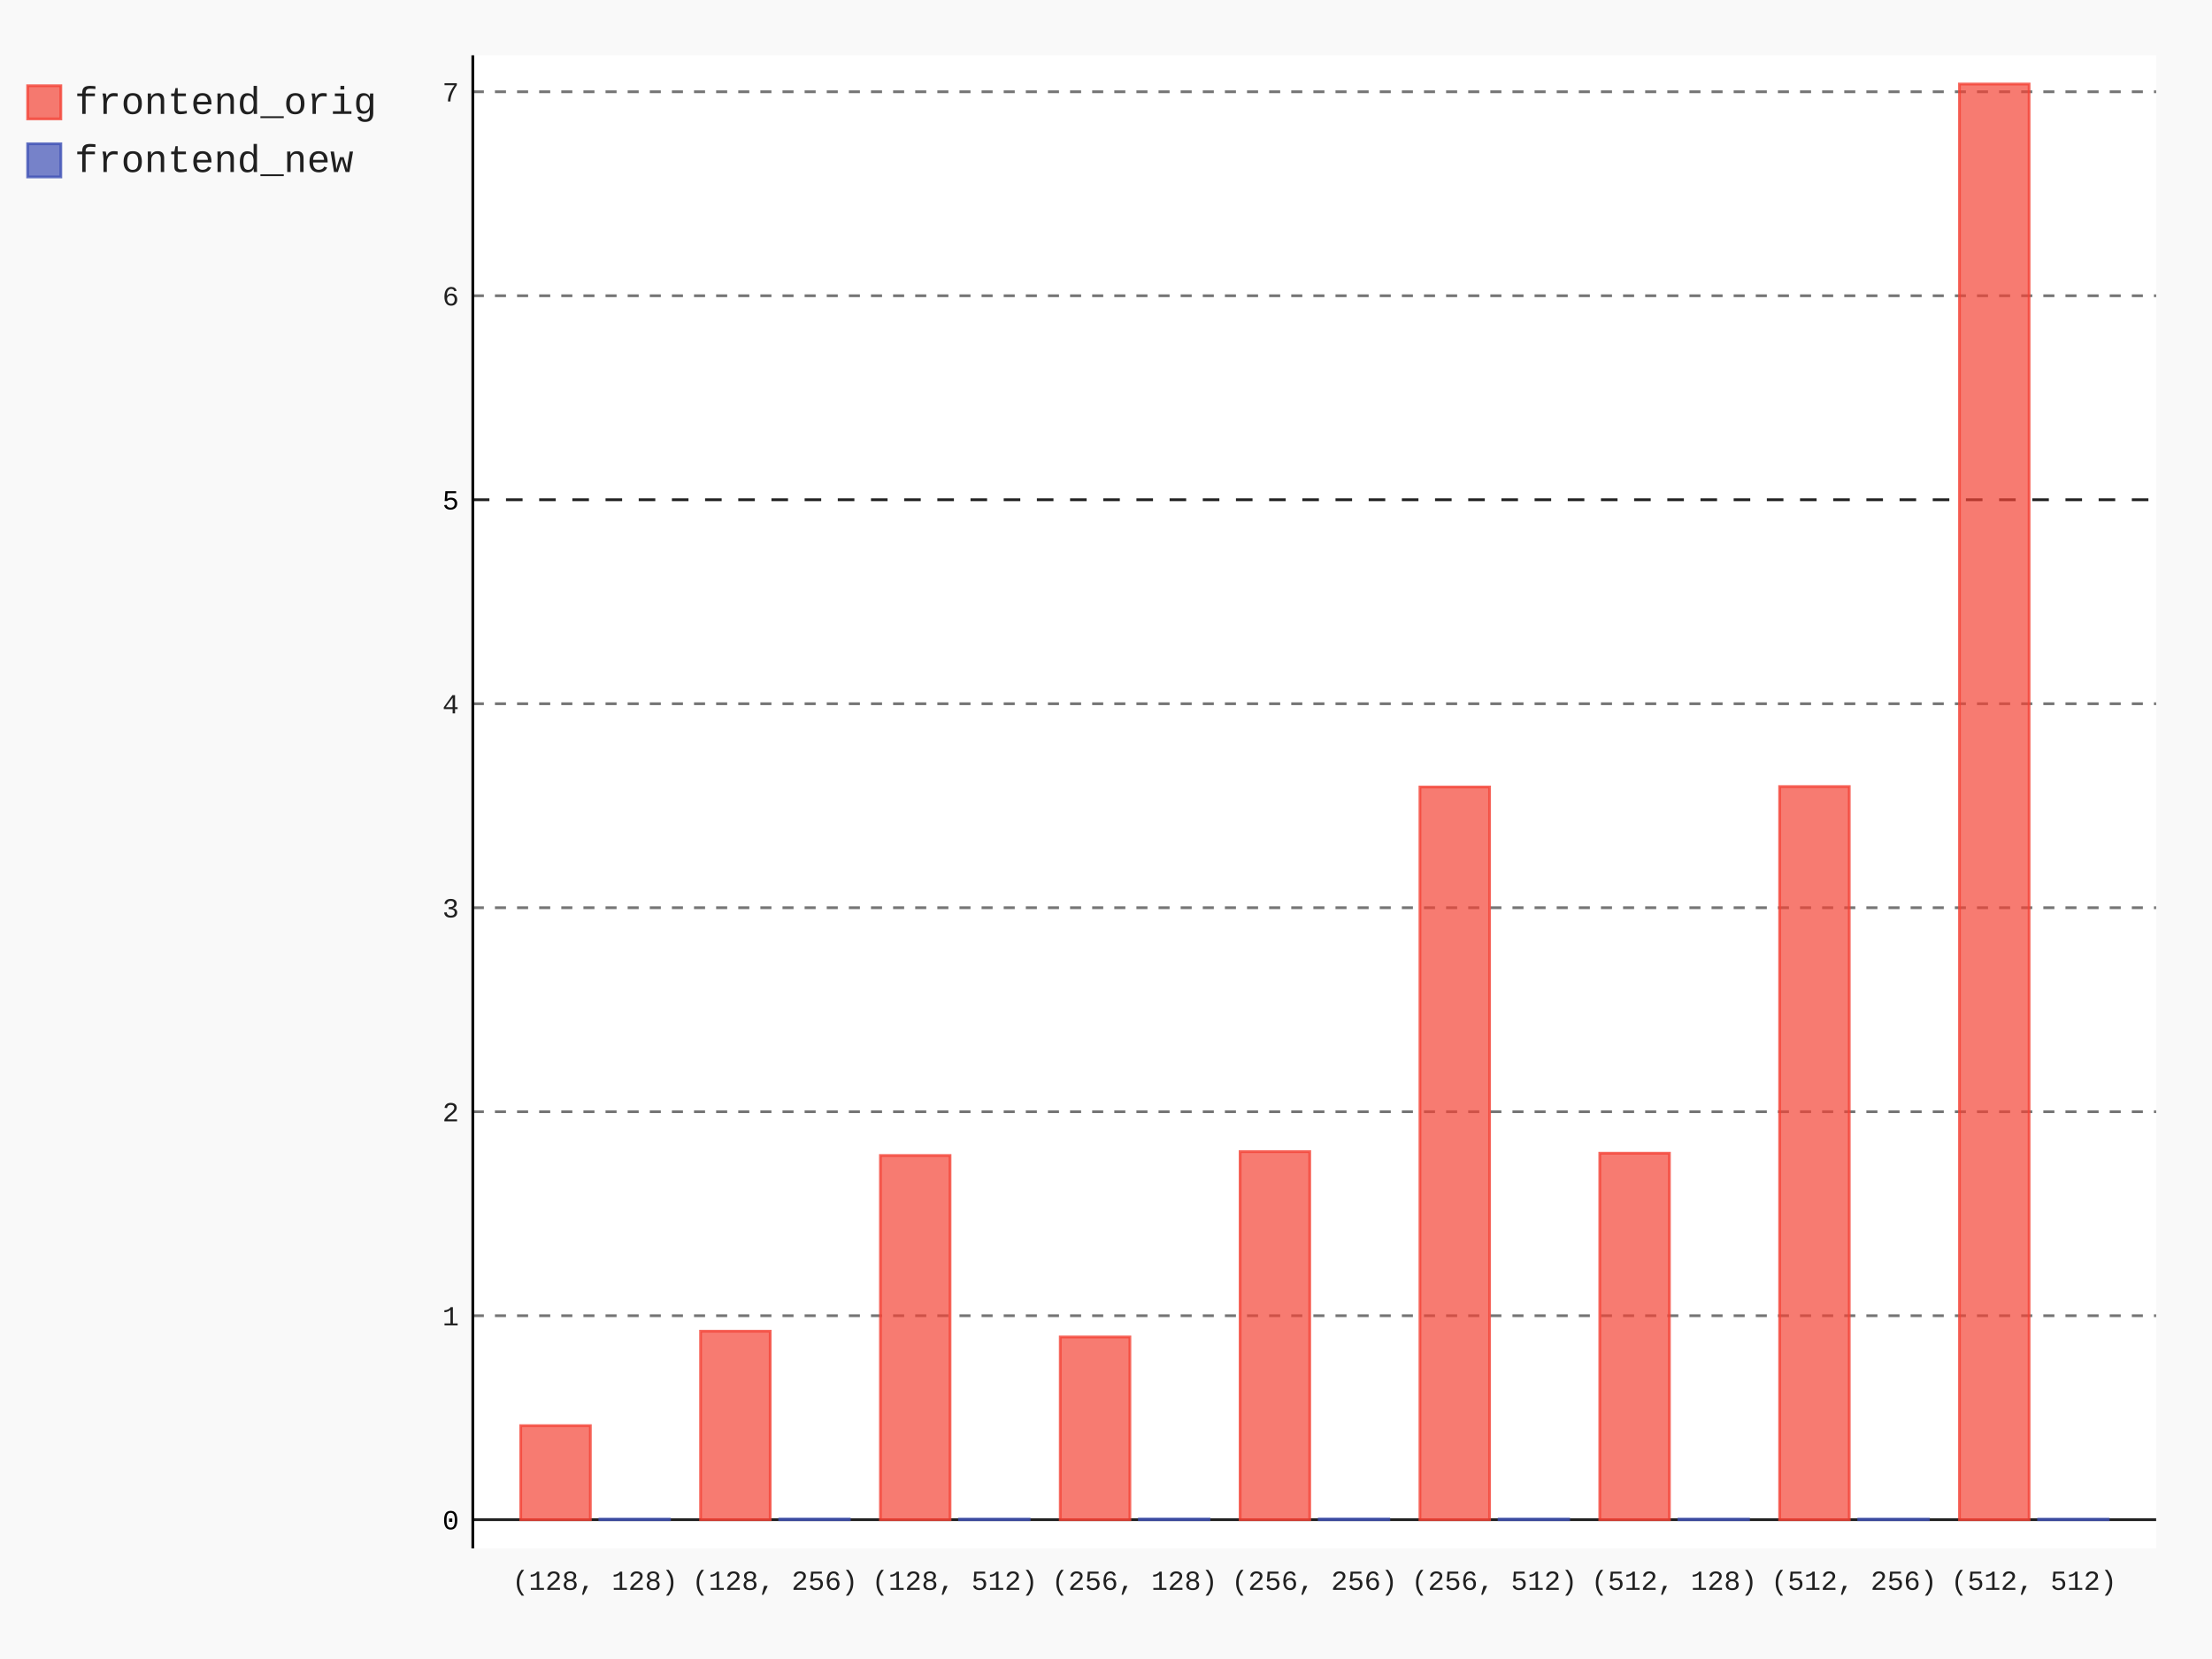
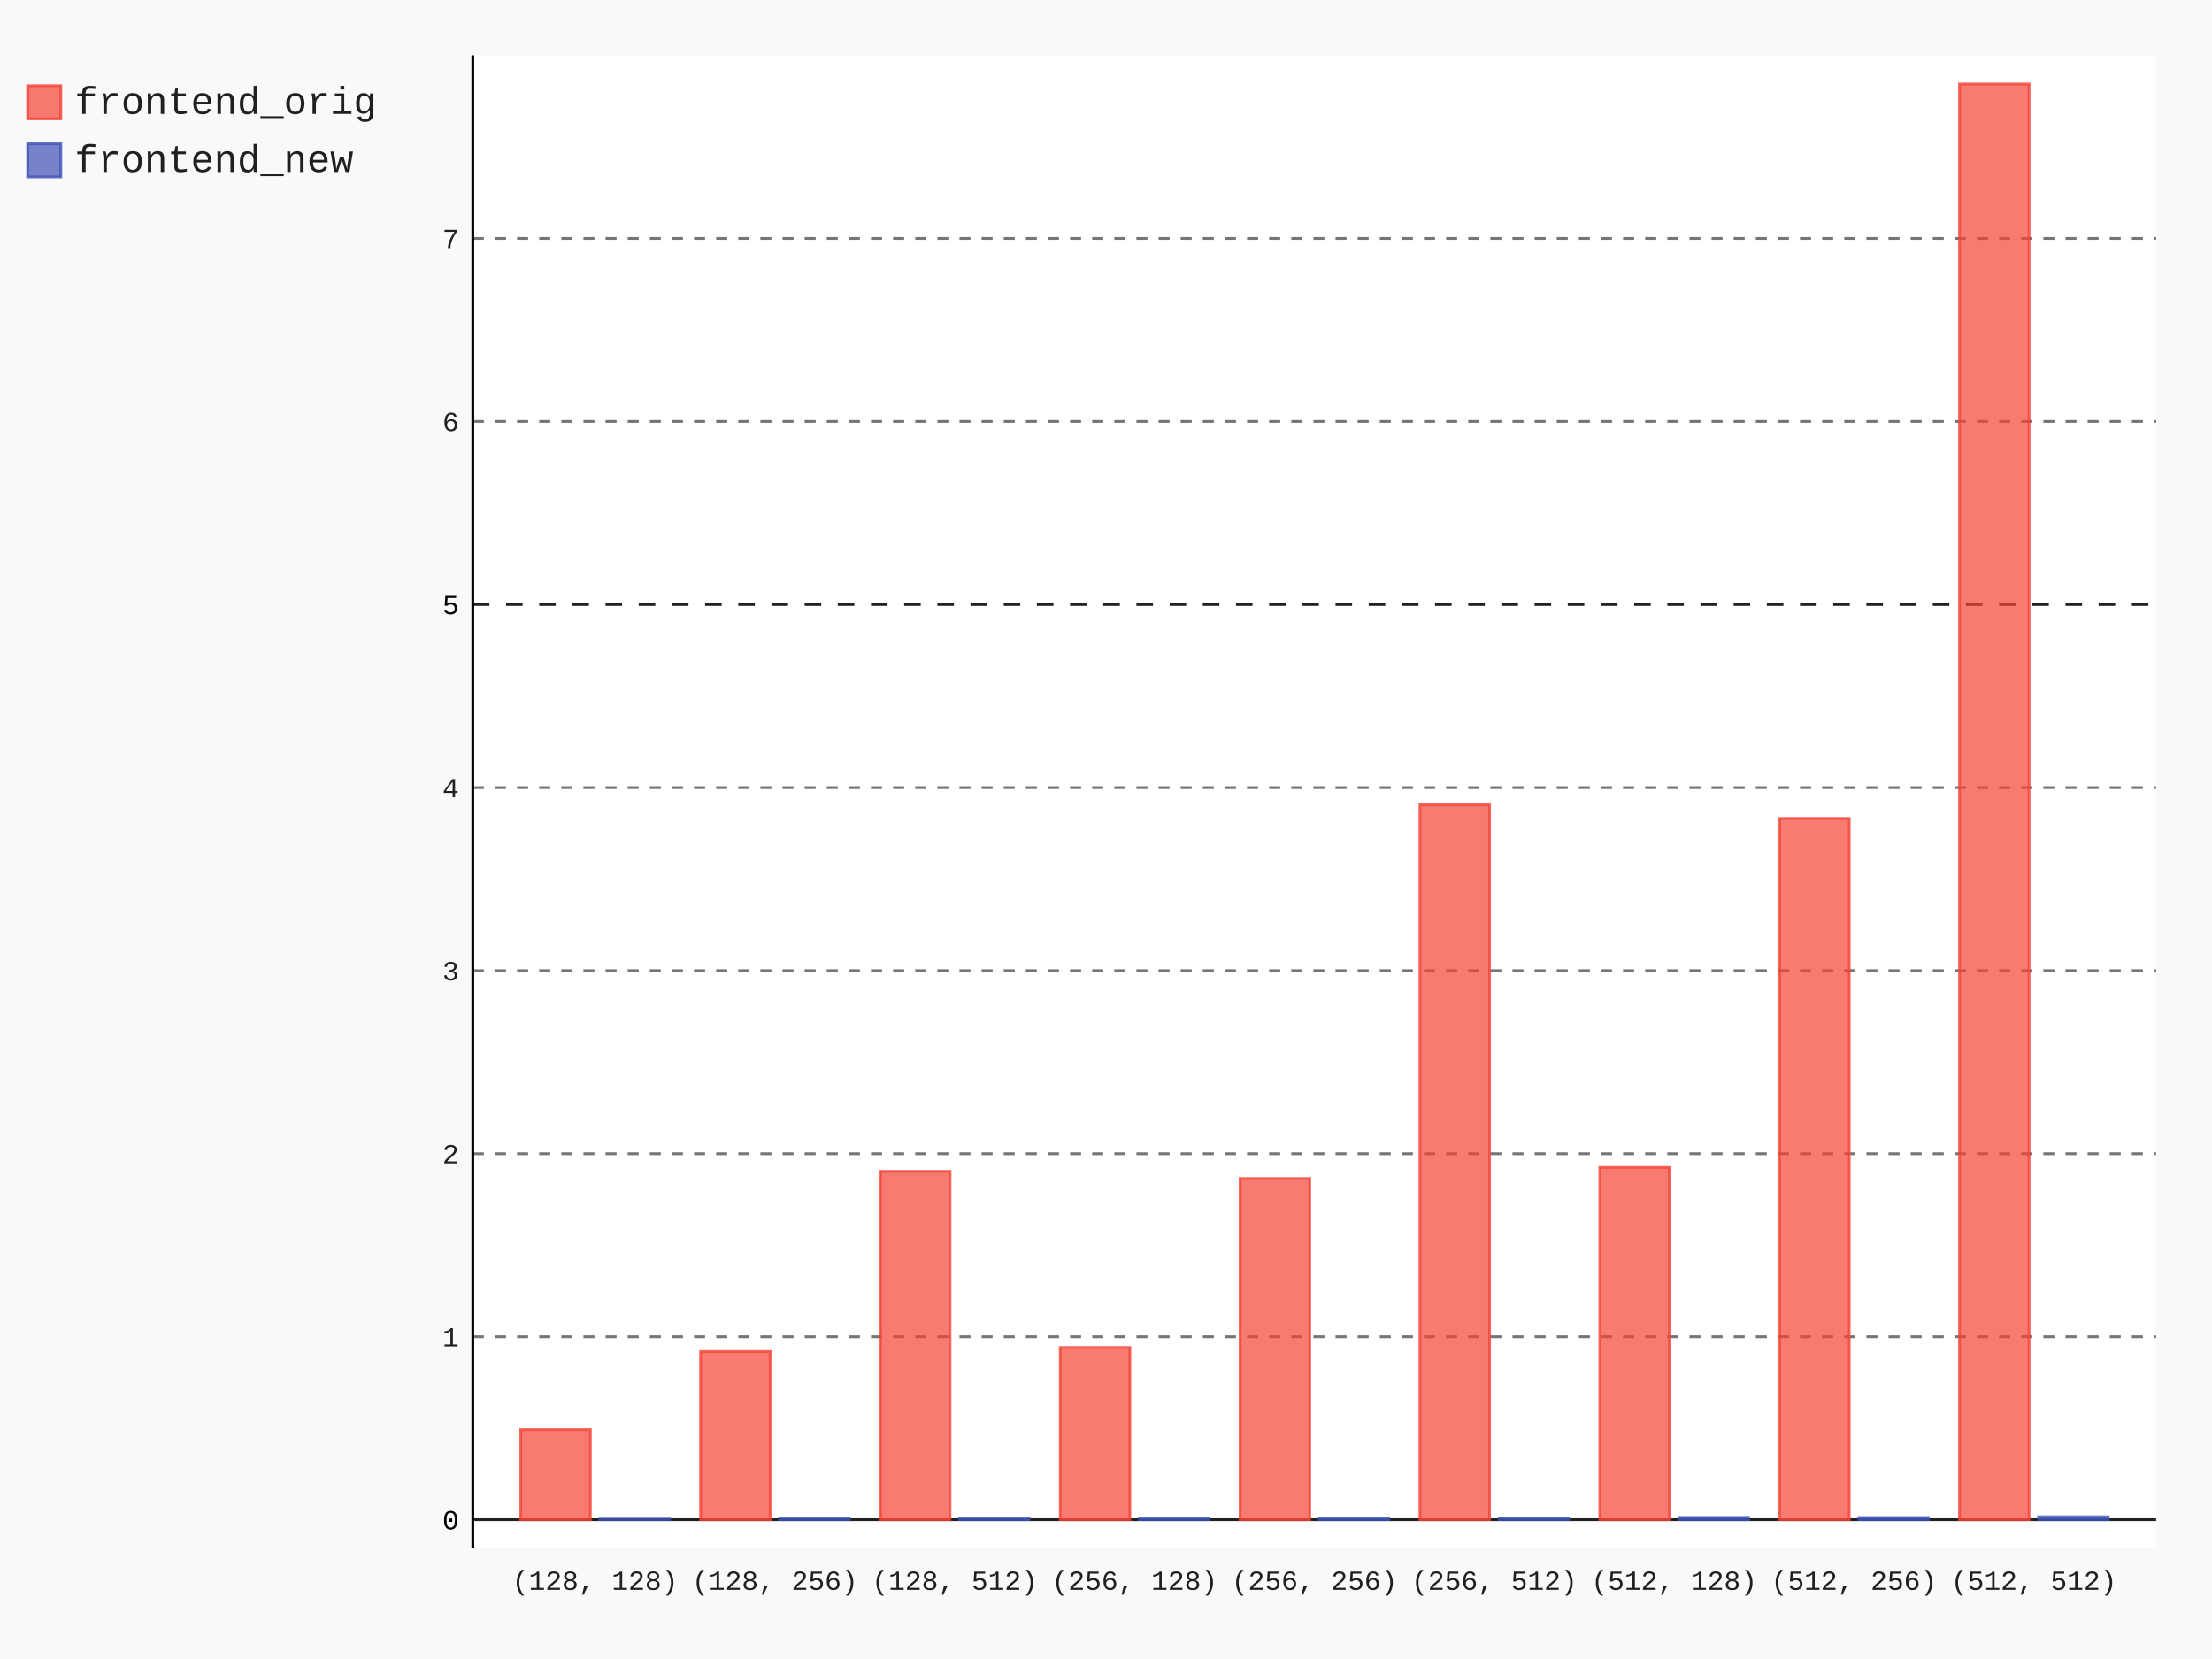
- <svg xmlns="http://www.w3.org/2000/svg" id="chart-f8e5df01-a16a-4068-a84b-239835e40e79" class="pygal-chart" viewBox="0 0 800 600">
+ <svg xmlns="http://www.w3.org/2000/svg" id="chart-2352f08d-d372-4645-b29f-54fc99555f75" class="pygal-chart" viewBox="0 0 800 600">
  <defs>
-     <style type="text/css">#chart-f8e5df01-a16a-4068-a84b-239835e40e79{-webkit-user-select:none;-webkit-font-smoothing:antialiased;font-family:Consolas,"Liberation Mono",Menlo,Courier,monospace}#chart-f8e5df01-a16a-4068-a84b-239835e40e79 .title{font-family:Consolas,"Liberation Mono",Menlo,Courier,monospace;font-size:16px}#chart-f8e5df01-a16a-4068-a84b-239835e40e79 .legends .legend text{font-family:Consolas,"Liberation Mono",Menlo,Courier,monospace;font-size:14px}#chart-f8e5df01-a16a-4068-a84b-239835e40e79 .axis text{font-family:Consolas,"Liberation Mono",Menlo,Courier,monospace;font-size:10px}#chart-f8e5df01-a16a-4068-a84b-239835e40e79 .axis text.major{font-family:Consolas,"Liberation Mono",Menlo,Courier,monospace;font-size:10px}#chart-f8e5df01-a16a-4068-a84b-239835e40e79 .text-overlay text.value{font-family:Consolas,"Liberation Mono",Menlo,Courier,monospace;font-size:16px}#chart-f8e5df01-a16a-4068-a84b-239835e40e79 .text-overlay text.label{font-family:Consolas,"Liberation Mono",Menlo,Courier,monospace;font-size:10px}#chart-f8e5df01-a16a-4068-a84b-239835e40e79 .tooltip{font-family:Consolas,"Liberation Mono",Menlo,Courier,monospace;font-size:14px}#chart-f8e5df01-a16a-4068-a84b-239835e40e79 text.no_data{font-family:Consolas,"Liberation Mono",Menlo,Courier,monospace;font-size:64px}
- #chart-f8e5df01-a16a-4068-a84b-239835e40e79{background-color:rgba(249,249,249,1)}#chart-f8e5df01-a16a-4068-a84b-239835e40e79 path,#chart-f8e5df01-a16a-4068-a84b-239835e40e79 line,#chart-f8e5df01-a16a-4068-a84b-239835e40e79 rect,#chart-f8e5df01-a16a-4068-a84b-239835e40e79 circle{-webkit-transition:150ms;-moz-transition:150ms;transition:150ms}#chart-f8e5df01-a16a-4068-a84b-239835e40e79 .graph &gt; .background{fill:rgba(249,249,249,1)}#chart-f8e5df01-a16a-4068-a84b-239835e40e79 .plot &gt; .background{fill:rgba(255,255,255,1)}#chart-f8e5df01-a16a-4068-a84b-239835e40e79 .graph{fill:rgba(0,0,0,.87)}#chart-f8e5df01-a16a-4068-a84b-239835e40e79 text.no_data{fill:rgba(0,0,0,1)}#chart-f8e5df01-a16a-4068-a84b-239835e40e79 .title{fill:rgba(0,0,0,1)}#chart-f8e5df01-a16a-4068-a84b-239835e40e79 .legends .legend text{fill:rgba(0,0,0,.87)}#chart-f8e5df01-a16a-4068-a84b-239835e40e79 .legends .legend:hover text{fill:rgba(0,0,0,1)}#chart-f8e5df01-a16a-4068-a84b-239835e40e79 .axis .line{stroke:rgba(0,0,0,1)}#chart-f8e5df01-a16a-4068-a84b-239835e40e79 .axis .guide.line{stroke:rgba(0,0,0,.54)}#chart-f8e5df01-a16a-4068-a84b-239835e40e79 .axis .major.line{stroke:rgba(0,0,0,.87)}#chart-f8e5df01-a16a-4068-a84b-239835e40e79 .axis text.major{fill:rgba(0,0,0,1)}#chart-f8e5df01-a16a-4068-a84b-239835e40e79 .axis.y .guides:hover .guide.line,#chart-f8e5df01-a16a-4068-a84b-239835e40e79 .line-graph .axis.x .guides:hover .guide.line,#chart-f8e5df01-a16a-4068-a84b-239835e40e79 .stackedline-graph .axis.x .guides:hover .guide.line,#chart-f8e5df01-a16a-4068-a84b-239835e40e79 .xy-graph .axis.x .guides:hover .guide.line{stroke:rgba(0,0,0,1)}#chart-f8e5df01-a16a-4068-a84b-239835e40e79 .axis .guides:hover text{fill:rgba(0,0,0,1)}#chart-f8e5df01-a16a-4068-a84b-239835e40e79 .reactive{fill-opacity:.7;stroke-opacity:.8}#chart-f8e5df01-a16a-4068-a84b-239835e40e79 .ci{stroke:rgba(0,0,0,.87)}#chart-f8e5df01-a16a-4068-a84b-239835e40e79 .reactive.active,#chart-f8e5df01-a16a-4068-a84b-239835e40e79 .active .reactive{fill-opacity:.8;stroke-opacity:.9;stroke-width:4}#chart-f8e5df01-a16a-4068-a84b-239835e40e79 .ci .reactive.active{stroke-width:1.5}#chart-f8e5df01-a16a-4068-a84b-239835e40e79 .series text{fill:rgba(0,0,0,1)}#chart-f8e5df01-a16a-4068-a84b-239835e40e79 .tooltip rect{fill:rgba(255,255,255,1);stroke:rgba(0,0,0,1);-webkit-transition:opacity 150ms;-moz-transition:opacity 150ms;transition:opacity 150ms}#chart-f8e5df01-a16a-4068-a84b-239835e40e79 .tooltip .label{fill:rgba(0,0,0,.87)}#chart-f8e5df01-a16a-4068-a84b-239835e40e79 .tooltip .label{fill:rgba(0,0,0,.87)}#chart-f8e5df01-a16a-4068-a84b-239835e40e79 .tooltip .legend{font-size:.8em;fill:rgba(0,0,0,.54)}#chart-f8e5df01-a16a-4068-a84b-239835e40e79 .tooltip .x_label{font-size:.6em;fill:rgba(0,0,0,1)}#chart-f8e5df01-a16a-4068-a84b-239835e40e79 .tooltip .xlink{font-size:.5em;text-decoration:underline}#chart-f8e5df01-a16a-4068-a84b-239835e40e79 .tooltip .value{font-size:1.5em}#chart-f8e5df01-a16a-4068-a84b-239835e40e79 .bound{font-size:.5em}#chart-f8e5df01-a16a-4068-a84b-239835e40e79 .max-value{font-size:.75em;fill:rgba(0,0,0,.54)}#chart-f8e5df01-a16a-4068-a84b-239835e40e79 .map-element{fill:rgba(255,255,255,1);stroke:rgba(0,0,0,.54) !important}#chart-f8e5df01-a16a-4068-a84b-239835e40e79 .map-element .reactive{fill-opacity:inherit;stroke-opacity:inherit}#chart-f8e5df01-a16a-4068-a84b-239835e40e79 .color-0,#chart-f8e5df01-a16a-4068-a84b-239835e40e79 .color-0 a:visited{stroke:#F44336;fill:#F44336}#chart-f8e5df01-a16a-4068-a84b-239835e40e79 .color-1,#chart-f8e5df01-a16a-4068-a84b-239835e40e79 .color-1 a:visited{stroke:#3F51B5;fill:#3F51B5}#chart-f8e5df01-a16a-4068-a84b-239835e40e79 .text-overlay .color-0 text{fill:black}#chart-f8e5df01-a16a-4068-a84b-239835e40e79 .text-overlay .color-1 text{fill:black}
- #chart-f8e5df01-a16a-4068-a84b-239835e40e79 text.no_data{text-anchor:middle}#chart-f8e5df01-a16a-4068-a84b-239835e40e79 .guide.line{fill:none}#chart-f8e5df01-a16a-4068-a84b-239835e40e79 .centered{text-anchor:middle}#chart-f8e5df01-a16a-4068-a84b-239835e40e79 .title{text-anchor:middle}#chart-f8e5df01-a16a-4068-a84b-239835e40e79 .legends .legend text{fill-opacity:1}#chart-f8e5df01-a16a-4068-a84b-239835e40e79 .axis.x text{text-anchor:middle}#chart-f8e5df01-a16a-4068-a84b-239835e40e79 .axis.x:not(.web) text[transform]{text-anchor:start}#chart-f8e5df01-a16a-4068-a84b-239835e40e79 .axis.x:not(.web) text[transform].backwards{text-anchor:end}#chart-f8e5df01-a16a-4068-a84b-239835e40e79 .axis.y text{text-anchor:end}#chart-f8e5df01-a16a-4068-a84b-239835e40e79 .axis.y text[transform].backwards{text-anchor:start}#chart-f8e5df01-a16a-4068-a84b-239835e40e79 .axis.y2 text{text-anchor:start}#chart-f8e5df01-a16a-4068-a84b-239835e40e79 .axis.y2 text[transform].backwards{text-anchor:end}#chart-f8e5df01-a16a-4068-a84b-239835e40e79 .axis .guide.line{stroke-dasharray:4,4}#chart-f8e5df01-a16a-4068-a84b-239835e40e79 .axis .major.guide.line{stroke-dasharray:6,6}#chart-f8e5df01-a16a-4068-a84b-239835e40e79 .horizontal .axis.y .guide.line,#chart-f8e5df01-a16a-4068-a84b-239835e40e79 .horizontal .axis.y2 .guide.line,#chart-f8e5df01-a16a-4068-a84b-239835e40e79 .vertical .axis.x .guide.line{opacity:0}#chart-f8e5df01-a16a-4068-a84b-239835e40e79 .horizontal .axis.always_show .guide.line,#chart-f8e5df01-a16a-4068-a84b-239835e40e79 .vertical .axis.always_show .guide.line{opacity:1 !important}#chart-f8e5df01-a16a-4068-a84b-239835e40e79 .axis.y .guides:hover .guide.line,#chart-f8e5df01-a16a-4068-a84b-239835e40e79 .axis.y2 .guides:hover .guide.line,#chart-f8e5df01-a16a-4068-a84b-239835e40e79 .axis.x .guides:hover .guide.line{opacity:1}#chart-f8e5df01-a16a-4068-a84b-239835e40e79 .axis .guides:hover text{opacity:1}#chart-f8e5df01-a16a-4068-a84b-239835e40e79 .nofill{fill:none}#chart-f8e5df01-a16a-4068-a84b-239835e40e79 .subtle-fill{fill-opacity:.2}#chart-f8e5df01-a16a-4068-a84b-239835e40e79 .dot{stroke-width:1px;fill-opacity:1}#chart-f8e5df01-a16a-4068-a84b-239835e40e79 .dot.active{stroke-width:5px}#chart-f8e5df01-a16a-4068-a84b-239835e40e79 .dot.negative{fill:transparent}#chart-f8e5df01-a16a-4068-a84b-239835e40e79 text,#chart-f8e5df01-a16a-4068-a84b-239835e40e79 tspan{stroke:none !important}#chart-f8e5df01-a16a-4068-a84b-239835e40e79 .series text.active{opacity:1}#chart-f8e5df01-a16a-4068-a84b-239835e40e79 .tooltip rect{fill-opacity:.95;stroke-width:.5}#chart-f8e5df01-a16a-4068-a84b-239835e40e79 .tooltip text{fill-opacity:1}#chart-f8e5df01-a16a-4068-a84b-239835e40e79 .showable{visibility:hidden}#chart-f8e5df01-a16a-4068-a84b-239835e40e79 .showable.shown{visibility:visible}#chart-f8e5df01-a16a-4068-a84b-239835e40e79 .gauge-background{fill:rgba(229,229,229,1);stroke:none}#chart-f8e5df01-a16a-4068-a84b-239835e40e79 .bg-lines{stroke:rgba(249,249,249,1);stroke-width:2px}</style>
+     <style type="text/css">#chart-2352f08d-d372-4645-b29f-54fc99555f75{-webkit-user-select:none;-webkit-font-smoothing:antialiased;font-family:Consolas,"Liberation Mono",Menlo,Courier,monospace}#chart-2352f08d-d372-4645-b29f-54fc99555f75 .title{font-family:Consolas,"Liberation Mono",Menlo,Courier,monospace;font-size:16px}#chart-2352f08d-d372-4645-b29f-54fc99555f75 .legends .legend text{font-family:Consolas,"Liberation Mono",Menlo,Courier,monospace;font-size:14px}#chart-2352f08d-d372-4645-b29f-54fc99555f75 .axis text{font-family:Consolas,"Liberation Mono",Menlo,Courier,monospace;font-size:10px}#chart-2352f08d-d372-4645-b29f-54fc99555f75 .axis text.major{font-family:Consolas,"Liberation Mono",Menlo,Courier,monospace;font-size:10px}#chart-2352f08d-d372-4645-b29f-54fc99555f75 .text-overlay text.value{font-family:Consolas,"Liberation Mono",Menlo,Courier,monospace;font-size:16px}#chart-2352f08d-d372-4645-b29f-54fc99555f75 .text-overlay text.label{font-family:Consolas,"Liberation Mono",Menlo,Courier,monospace;font-size:10px}#chart-2352f08d-d372-4645-b29f-54fc99555f75 .tooltip{font-family:Consolas,"Liberation Mono",Menlo,Courier,monospace;font-size:14px}#chart-2352f08d-d372-4645-b29f-54fc99555f75 text.no_data{font-family:Consolas,"Liberation Mono",Menlo,Courier,monospace;font-size:64px}
+ #chart-2352f08d-d372-4645-b29f-54fc99555f75{background-color:rgba(249,249,249,1)}#chart-2352f08d-d372-4645-b29f-54fc99555f75 path,#chart-2352f08d-d372-4645-b29f-54fc99555f75 line,#chart-2352f08d-d372-4645-b29f-54fc99555f75 rect,#chart-2352f08d-d372-4645-b29f-54fc99555f75 circle{-webkit-transition:150ms;-moz-transition:150ms;transition:150ms}#chart-2352f08d-d372-4645-b29f-54fc99555f75 .graph &gt; .background{fill:rgba(249,249,249,1)}#chart-2352f08d-d372-4645-b29f-54fc99555f75 .plot &gt; .background{fill:rgba(255,255,255,1)}#chart-2352f08d-d372-4645-b29f-54fc99555f75 .graph{fill:rgba(0,0,0,.87)}#chart-2352f08d-d372-4645-b29f-54fc99555f75 text.no_data{fill:rgba(0,0,0,1)}#chart-2352f08d-d372-4645-b29f-54fc99555f75 .title{fill:rgba(0,0,0,1)}#chart-2352f08d-d372-4645-b29f-54fc99555f75 .legends .legend text{fill:rgba(0,0,0,.87)}#chart-2352f08d-d372-4645-b29f-54fc99555f75 .legends .legend:hover text{fill:rgba(0,0,0,1)}#chart-2352f08d-d372-4645-b29f-54fc99555f75 .axis .line{stroke:rgba(0,0,0,1)}#chart-2352f08d-d372-4645-b29f-54fc99555f75 .axis .guide.line{stroke:rgba(0,0,0,.54)}#chart-2352f08d-d372-4645-b29f-54fc99555f75 .axis .major.line{stroke:rgba(0,0,0,.87)}#chart-2352f08d-d372-4645-b29f-54fc99555f75 .axis text.major{fill:rgba(0,0,0,1)}#chart-2352f08d-d372-4645-b29f-54fc99555f75 .axis.y .guides:hover .guide.line,#chart-2352f08d-d372-4645-b29f-54fc99555f75 .line-graph .axis.x .guides:hover .guide.line,#chart-2352f08d-d372-4645-b29f-54fc99555f75 .stackedline-graph .axis.x .guides:hover .guide.line,#chart-2352f08d-d372-4645-b29f-54fc99555f75 .xy-graph .axis.x .guides:hover .guide.line{stroke:rgba(0,0,0,1)}#chart-2352f08d-d372-4645-b29f-54fc99555f75 .axis .guides:hover text{fill:rgba(0,0,0,1)}#chart-2352f08d-d372-4645-b29f-54fc99555f75 .reactive{fill-opacity:.7;stroke-opacity:.8}#chart-2352f08d-d372-4645-b29f-54fc99555f75 .ci{stroke:rgba(0,0,0,.87)}#chart-2352f08d-d372-4645-b29f-54fc99555f75 .reactive.active,#chart-2352f08d-d372-4645-b29f-54fc99555f75 .active .reactive{fill-opacity:.8;stroke-opacity:.9;stroke-width:4}#chart-2352f08d-d372-4645-b29f-54fc99555f75 .ci .reactive.active{stroke-width:1.5}#chart-2352f08d-d372-4645-b29f-54fc99555f75 .series text{fill:rgba(0,0,0,1)}#chart-2352f08d-d372-4645-b29f-54fc99555f75 .tooltip rect{fill:rgba(255,255,255,1);stroke:rgba(0,0,0,1);-webkit-transition:opacity 150ms;-moz-transition:opacity 150ms;transition:opacity 150ms}#chart-2352f08d-d372-4645-b29f-54fc99555f75 .tooltip .label{fill:rgba(0,0,0,.87)}#chart-2352f08d-d372-4645-b29f-54fc99555f75 .tooltip .label{fill:rgba(0,0,0,.87)}#chart-2352f08d-d372-4645-b29f-54fc99555f75 .tooltip .legend{font-size:.8em;fill:rgba(0,0,0,.54)}#chart-2352f08d-d372-4645-b29f-54fc99555f75 .tooltip .x_label{font-size:.6em;fill:rgba(0,0,0,1)}#chart-2352f08d-d372-4645-b29f-54fc99555f75 .tooltip .xlink{font-size:.5em;text-decoration:underline}#chart-2352f08d-d372-4645-b29f-54fc99555f75 .tooltip .value{font-size:1.5em}#chart-2352f08d-d372-4645-b29f-54fc99555f75 .bound{font-size:.5em}#chart-2352f08d-d372-4645-b29f-54fc99555f75 .max-value{font-size:.75em;fill:rgba(0,0,0,.54)}#chart-2352f08d-d372-4645-b29f-54fc99555f75 .map-element{fill:rgba(255,255,255,1);stroke:rgba(0,0,0,.54) !important}#chart-2352f08d-d372-4645-b29f-54fc99555f75 .map-element .reactive{fill-opacity:inherit;stroke-opacity:inherit}#chart-2352f08d-d372-4645-b29f-54fc99555f75 .color-0,#chart-2352f08d-d372-4645-b29f-54fc99555f75 .color-0 a:visited{stroke:#F44336;fill:#F44336}#chart-2352f08d-d372-4645-b29f-54fc99555f75 .color-1,#chart-2352f08d-d372-4645-b29f-54fc99555f75 .color-1 a:visited{stroke:#3F51B5;fill:#3F51B5}#chart-2352f08d-d372-4645-b29f-54fc99555f75 .text-overlay .color-0 text{fill:black}#chart-2352f08d-d372-4645-b29f-54fc99555f75 .text-overlay .color-1 text{fill:black}
+ #chart-2352f08d-d372-4645-b29f-54fc99555f75 text.no_data{text-anchor:middle}#chart-2352f08d-d372-4645-b29f-54fc99555f75 .guide.line{fill:none}#chart-2352f08d-d372-4645-b29f-54fc99555f75 .centered{text-anchor:middle}#chart-2352f08d-d372-4645-b29f-54fc99555f75 .title{text-anchor:middle}#chart-2352f08d-d372-4645-b29f-54fc99555f75 .legends .legend text{fill-opacity:1}#chart-2352f08d-d372-4645-b29f-54fc99555f75 .axis.x text{text-anchor:middle}#chart-2352f08d-d372-4645-b29f-54fc99555f75 .axis.x:not(.web) text[transform]{text-anchor:start}#chart-2352f08d-d372-4645-b29f-54fc99555f75 .axis.x:not(.web) text[transform].backwards{text-anchor:end}#chart-2352f08d-d372-4645-b29f-54fc99555f75 .axis.y text{text-anchor:end}#chart-2352f08d-d372-4645-b29f-54fc99555f75 .axis.y text[transform].backwards{text-anchor:start}#chart-2352f08d-d372-4645-b29f-54fc99555f75 .axis.y2 text{text-anchor:start}#chart-2352f08d-d372-4645-b29f-54fc99555f75 .axis.y2 text[transform].backwards{text-anchor:end}#chart-2352f08d-d372-4645-b29f-54fc99555f75 .axis .guide.line{stroke-dasharray:4,4}#chart-2352f08d-d372-4645-b29f-54fc99555f75 .axis .major.guide.line{stroke-dasharray:6,6}#chart-2352f08d-d372-4645-b29f-54fc99555f75 .horizontal .axis.y .guide.line,#chart-2352f08d-d372-4645-b29f-54fc99555f75 .horizontal .axis.y2 .guide.line,#chart-2352f08d-d372-4645-b29f-54fc99555f75 .vertical .axis.x .guide.line{opacity:0}#chart-2352f08d-d372-4645-b29f-54fc99555f75 .horizontal .axis.always_show .guide.line,#chart-2352f08d-d372-4645-b29f-54fc99555f75 .vertical .axis.always_show .guide.line{opacity:1 !important}#chart-2352f08d-d372-4645-b29f-54fc99555f75 .axis.y .guides:hover .guide.line,#chart-2352f08d-d372-4645-b29f-54fc99555f75 .axis.y2 .guides:hover .guide.line,#chart-2352f08d-d372-4645-b29f-54fc99555f75 .axis.x .guides:hover .guide.line{opacity:1}#chart-2352f08d-d372-4645-b29f-54fc99555f75 .axis .guides:hover text{opacity:1}#chart-2352f08d-d372-4645-b29f-54fc99555f75 .nofill{fill:none}#chart-2352f08d-d372-4645-b29f-54fc99555f75 .subtle-fill{fill-opacity:.2}#chart-2352f08d-d372-4645-b29f-54fc99555f75 .dot{stroke-width:1px;fill-opacity:1}#chart-2352f08d-d372-4645-b29f-54fc99555f75 .dot.active{stroke-width:5px}#chart-2352f08d-d372-4645-b29f-54fc99555f75 .dot.negative{fill:transparent}#chart-2352f08d-d372-4645-b29f-54fc99555f75 text,#chart-2352f08d-d372-4645-b29f-54fc99555f75 tspan{stroke:none !important}#chart-2352f08d-d372-4645-b29f-54fc99555f75 .series text.active{opacity:1}#chart-2352f08d-d372-4645-b29f-54fc99555f75 .tooltip rect{fill-opacity:.95;stroke-width:.5}#chart-2352f08d-d372-4645-b29f-54fc99555f75 .tooltip text{fill-opacity:1}#chart-2352f08d-d372-4645-b29f-54fc99555f75 .showable{visibility:hidden}#chart-2352f08d-d372-4645-b29f-54fc99555f75 .showable.shown{visibility:visible}#chart-2352f08d-d372-4645-b29f-54fc99555f75 .gauge-background{fill:rgba(229,229,229,1);stroke:none}#chart-2352f08d-d372-4645-b29f-54fc99555f75 .bg-lines{stroke:rgba(249,249,249,1);stroke-width:2px}</style>
  </defs>
  <g class="graph bar-graph vertical">
    <rect x="0" y="0" width="800" height="600" class="background" />
    <g transform="translate(171, 20)" class="plot">
      <rect x="0" y="0" width="608.8" height="540" class="background" />
      <g class="axis y always_show">
        <g class="guides">
          <path d="M0 529.615 h608.8" class="axis major line" />
          <text x="-5" y="533.115" class="major">0</text>
        </g>
        <g class="guides">
-           <path d="M0 455.84 h608.8" class="guide line" />
-           <text x="-5" y="459.34" class="">1</text>
+           <path d="M0 463.419 h608.8" class="guide line" />
+           <text x="-5" y="466.919" class="">1</text>
        </g>
        <g class="guides">
-           <path d="M0 382.065 h608.8" class="guide line" />
-           <text x="-5" y="385.565" class="">2</text>
+           <path d="M0 397.223 h608.8" class="guide line" />
+           <text x="-5" y="400.723" class="">2</text>
        </g>
        <g class="guides">
-           <path d="M0 308.29 h608.8" class="guide line" />
-           <text x="-5" y="311.79" class="">3</text>
+           <path d="M0 331.026 h608.8" class="guide line" />
+           <text x="-5" y="334.526" class="">3</text>
        </g>
        <g class="guides">
-           <path d="M0 234.515 h608.8" class="guide line" />
-           <text x="-5" y="238.015" class="">4</text>
+           <path d="M0 264.83 h608.8" class="guide line" />
+           <text x="-5" y="268.33" class="">4</text>
        </g>
        <g class="guides">
-           <path d="M0 160.74 h608.8" class="major guide line" />
-           <text x="-5" y="164.24" class="major">5</text>
+           <path d="M0 198.633 h608.8" class="major guide line" />
+           <text x="-5" y="202.133" class="major">5</text>
        </g>
        <g class="guides">
-           <path d="M0 86.964 h608.8" class="guide line" />
-           <text x="-5" y="90.464" class="">6</text>
+           <path d="M0 132.437 h608.8" class="guide line" />
+           <text x="-5" y="135.937" class="">6</text>
        </g>
        <g class="guides">
-           <path d="M0 13.189 h608.8" class="guide line" />
-           <text x="-5" y="16.689" class="">7</text>
+           <path d="M0 66.241 h608.8" class="guide line" />
+           <text x="-5" y="69.741" class="">7</text>
        </g>
      </g>
      <g class="axis x">
        <path d="M0 0 v540" class="line" />
        <g class="guides">
          <path d="M44.229 0 v540" class="guide line" />
          <text x="44.229" y="555.0" class="">(128, 128)</text>
        </g>
        <g class="guides">
          <path d="M109.272 0 v540" class="guide line" />
          <text x="109.272" y="555.0" class="">(128, 256)</text>
        </g>
        <g class="guides">
          <path d="M174.315 0 v540" class="guide line" />
          <text x="174.315" y="555.0" class="">(128, 512)</text>
        </g>
        <g class="guides">
          <path d="M239.357 0 v540" class="guide line" />
          <text x="239.357" y="555.0" class="">(256, 128)</text>
        </g>
        <g class="guides">
          <path d="M304.4 0 v540" class="guide line" />
          <text x="304.4" y="555.0" class="">(256, 256)</text>
        </g>
        <g class="guides">
          <path d="M369.443 0 v540" class="guide line" />
          <text x="369.443" y="555.0" class="">(256, 512)</text>
        </g>
        <g class="guides">
          <path d="M434.485 0 v540" class="guide line" />
          <text x="434.485" y="555.0" class="">(512, 128)</text>
        </g>
        <g class="guides">
          <path d="M499.528 0 v540" class="guide line" />
          <text x="499.528" y="555.0" class="">(512, 256)</text>
        </g>
        <g class="guides">
          <path d="M564.571 0 v540" class="guide line" />
          <text x="564.571" y="555.0" class="">(512, 512)</text>
        </g>
      </g>
      <g class="series serie-0 color-0">
        <g class="bars">
          <g class="bar">
-             <rect x="17.327" y="495.606" rx="0" ry="0" width="25.185" height="34.009" class="rect reactive tooltip-trigger" />
+             <rect x="17.327" y="496.994" rx="0" ry="0" width="25.185" height="32.622" class="rect reactive tooltip-trigger" />
          </g>
          <g class="bar">
-             <rect x="82.37" y="461.445" rx="0" ry="0" width="25.185" height="68.17" class="rect reactive tooltip-trigger" />
+             <rect x="82.37" y="468.757" rx="0" ry="0" width="25.185" height="60.858" class="rect reactive tooltip-trigger" />
          </g>
          <g class="bar">
-             <rect x="147.413" y="397.899" rx="0" ry="0" width="25.185" height="131.717" class="rect reactive tooltip-trigger" />
+             <rect x="147.413" y="403.614" rx="0" ry="0" width="25.185" height="126.002" class="rect reactive tooltip-trigger" />
          </g>
          <g class="bar">
-             <rect x="212.456" y="463.518" rx="0" ry="0" width="25.185" height="66.098" class="rect reactive tooltip-trigger" />
+             <rect x="212.456" y="467.306" rx="0" ry="0" width="25.185" height="62.309" class="rect reactive tooltip-trigger" />
          </g>
          <g class="bar">
-             <rect x="277.498" y="396.504" rx="0" ry="0" width="25.185" height="133.111" class="rect reactive tooltip-trigger" />
+             <rect x="277.498" y="406.181" rx="0" ry="0" width="25.185" height="123.434" class="rect reactive tooltip-trigger" />
          </g>
          <g class="bar">
-             <rect x="342.541" y="264.619" rx="0" ry="0" width="25.185" height="264.997" class="rect reactive tooltip-trigger" />
+             <rect x="342.541" y="271.041" rx="0" ry="0" width="25.185" height="258.574" class="rect reactive tooltip-trigger" />
          </g>
          <g class="bar">
-             <rect x="407.584" y="397.077" rx="0" ry="0" width="25.185" height="132.539" class="rect reactive tooltip-trigger" />
+             <rect x="407.584" y="402.175" rx="0" ry="0" width="25.185" height="127.441" class="rect reactive tooltip-trigger" />
          </g>
          <g class="bar">
-             <rect x="472.627" y="264.468" rx="0" ry="0" width="25.185" height="265.147" class="rect reactive tooltip-trigger" />
+             <rect x="472.627" y="275.956" rx="0" ry="0" width="25.185" height="253.659" class="rect reactive tooltip-trigger" />
          </g>
          <g class="bar">
            <rect x="537.669" y="10.385" rx="0" ry="0" width="25.185" height="519.231" class="rect reactive tooltip-trigger" />
          </g>
        </g>
      </g>
      <g class="series serie-1 color-1">
        <g class="bars">
          <g class="bar">
-             <rect x="45.946" y="529.414" rx="0" ry="0" width="25.185" height="0.201" class="rect reactive tooltip-trigger" />
+             <rect x="45.946" y="529.391" rx="0" ry="0" width="25.185" height="0.225" class="rect reactive tooltip-trigger" />
          </g>
          <g class="bar">
-             <rect x="110.989" y="529.384" rx="0" ry="0" width="25.185" height="0.232" class="rect reactive tooltip-trigger" />
+             <rect x="110.989" y="529.236" rx="0" ry="0" width="25.185" height="0.38" class="rect reactive tooltip-trigger" />
          </g>
          <g class="bar">
-             <rect x="176.032" y="529.404" rx="0" ry="0" width="25.185" height="0.211" class="rect reactive tooltip-trigger" />
+             <rect x="176.032" y="529.15" rx="0" ry="0" width="25.185" height="0.466" class="rect reactive tooltip-trigger" />
          </g>
          <g class="bar">
-             <rect x="241.074" y="529.378" rx="0" ry="0" width="25.185" height="0.237" class="rect reactive tooltip-trigger" />
+             <rect x="241.074" y="529.091" rx="0" ry="0" width="25.185" height="0.525" class="rect reactive tooltip-trigger" />
          </g>
          <g class="bar">
-             <rect x="306.117" y="529.374" rx="0" ry="0" width="25.185" height="0.241" class="rect reactive tooltip-trigger" />
+             <rect x="306.117" y="529.087" rx="0" ry="0" width="25.185" height="0.528" class="rect reactive tooltip-trigger" />
          </g>
          <g class="bar">
-             <rect x="371.16" y="529.39" rx="0" ry="0" width="25.185" height="0.225" class="rect reactive tooltip-trigger" />
+             <rect x="371.16" y="528.985" rx="0" ry="0" width="25.185" height="0.63" class="rect reactive tooltip-trigger" />
          </g>
          <g class="bar">
-             <rect x="436.203" y="529.404" rx="0" ry="0" width="25.185" height="0.211" class="rect reactive tooltip-trigger" />
+             <rect x="436.203" y="528.801" rx="0" ry="0" width="25.185" height="0.815" class="rect reactive tooltip-trigger" />
          </g>
          <g class="bar">
-             <rect x="501.245" y="529.411" rx="0" ry="0" width="25.185" height="0.204" class="rect reactive tooltip-trigger" />
+             <rect x="501.245" y="528.845" rx="0" ry="0" width="25.185" height="0.771" class="rect reactive tooltip-trigger" />
          </g>
          <g class="bar">
-             <rect x="566.288" y="529.432" rx="0" ry="0" width="25.185" height="0.183" class="rect reactive tooltip-trigger" />
+             <rect x="566.288" y="528.564" rx="0" ry="0" width="25.185" height="1.051" class="rect reactive tooltip-trigger" />
          </g>
        </g>
      </g>
    </g>
    <g class="titles" />
    <g transform="translate(171, 20)" class="plot overlay">
      <g class="series serie-0 color-0" />
      <g class="series serie-1 color-1" />
    </g>
    <g transform="translate(171, 20)" class="plot text-overlay">
      <g class="series serie-0 color-0" />
      <g class="series serie-1 color-1" />
    </g>
    <g transform="translate(171, 20)" class="plot tooltip-overlay">
      <g transform="translate(0 0)" style="opacity: 0" class="tooltip">
        <rect rx="0" ry="0" width="0" height="0" class="tooltip-box" />
        <g class="text" />
      </g>
    </g>
    <g transform="translate(10, 30)" class="legends">
      <g id="activate-serie-0" class="legend reactive activate-serie">
        <rect x="0.0" y="1.0" width="12" height="12" class="color-0 reactive" />
        <text x="17.0" y="11.2">frontend_orig</text>
      </g>
      <g id="activate-serie-1" class="legend reactive activate-serie">
        <rect x="0.0" y="22.0" width="12" height="12" class="color-1 reactive" />
        <text x="17.0" y="32.2">frontend_new</text>
      </g>
    </g>
    <g transform="translate(790, 30)" class="legends" />
  </g>
</svg>
